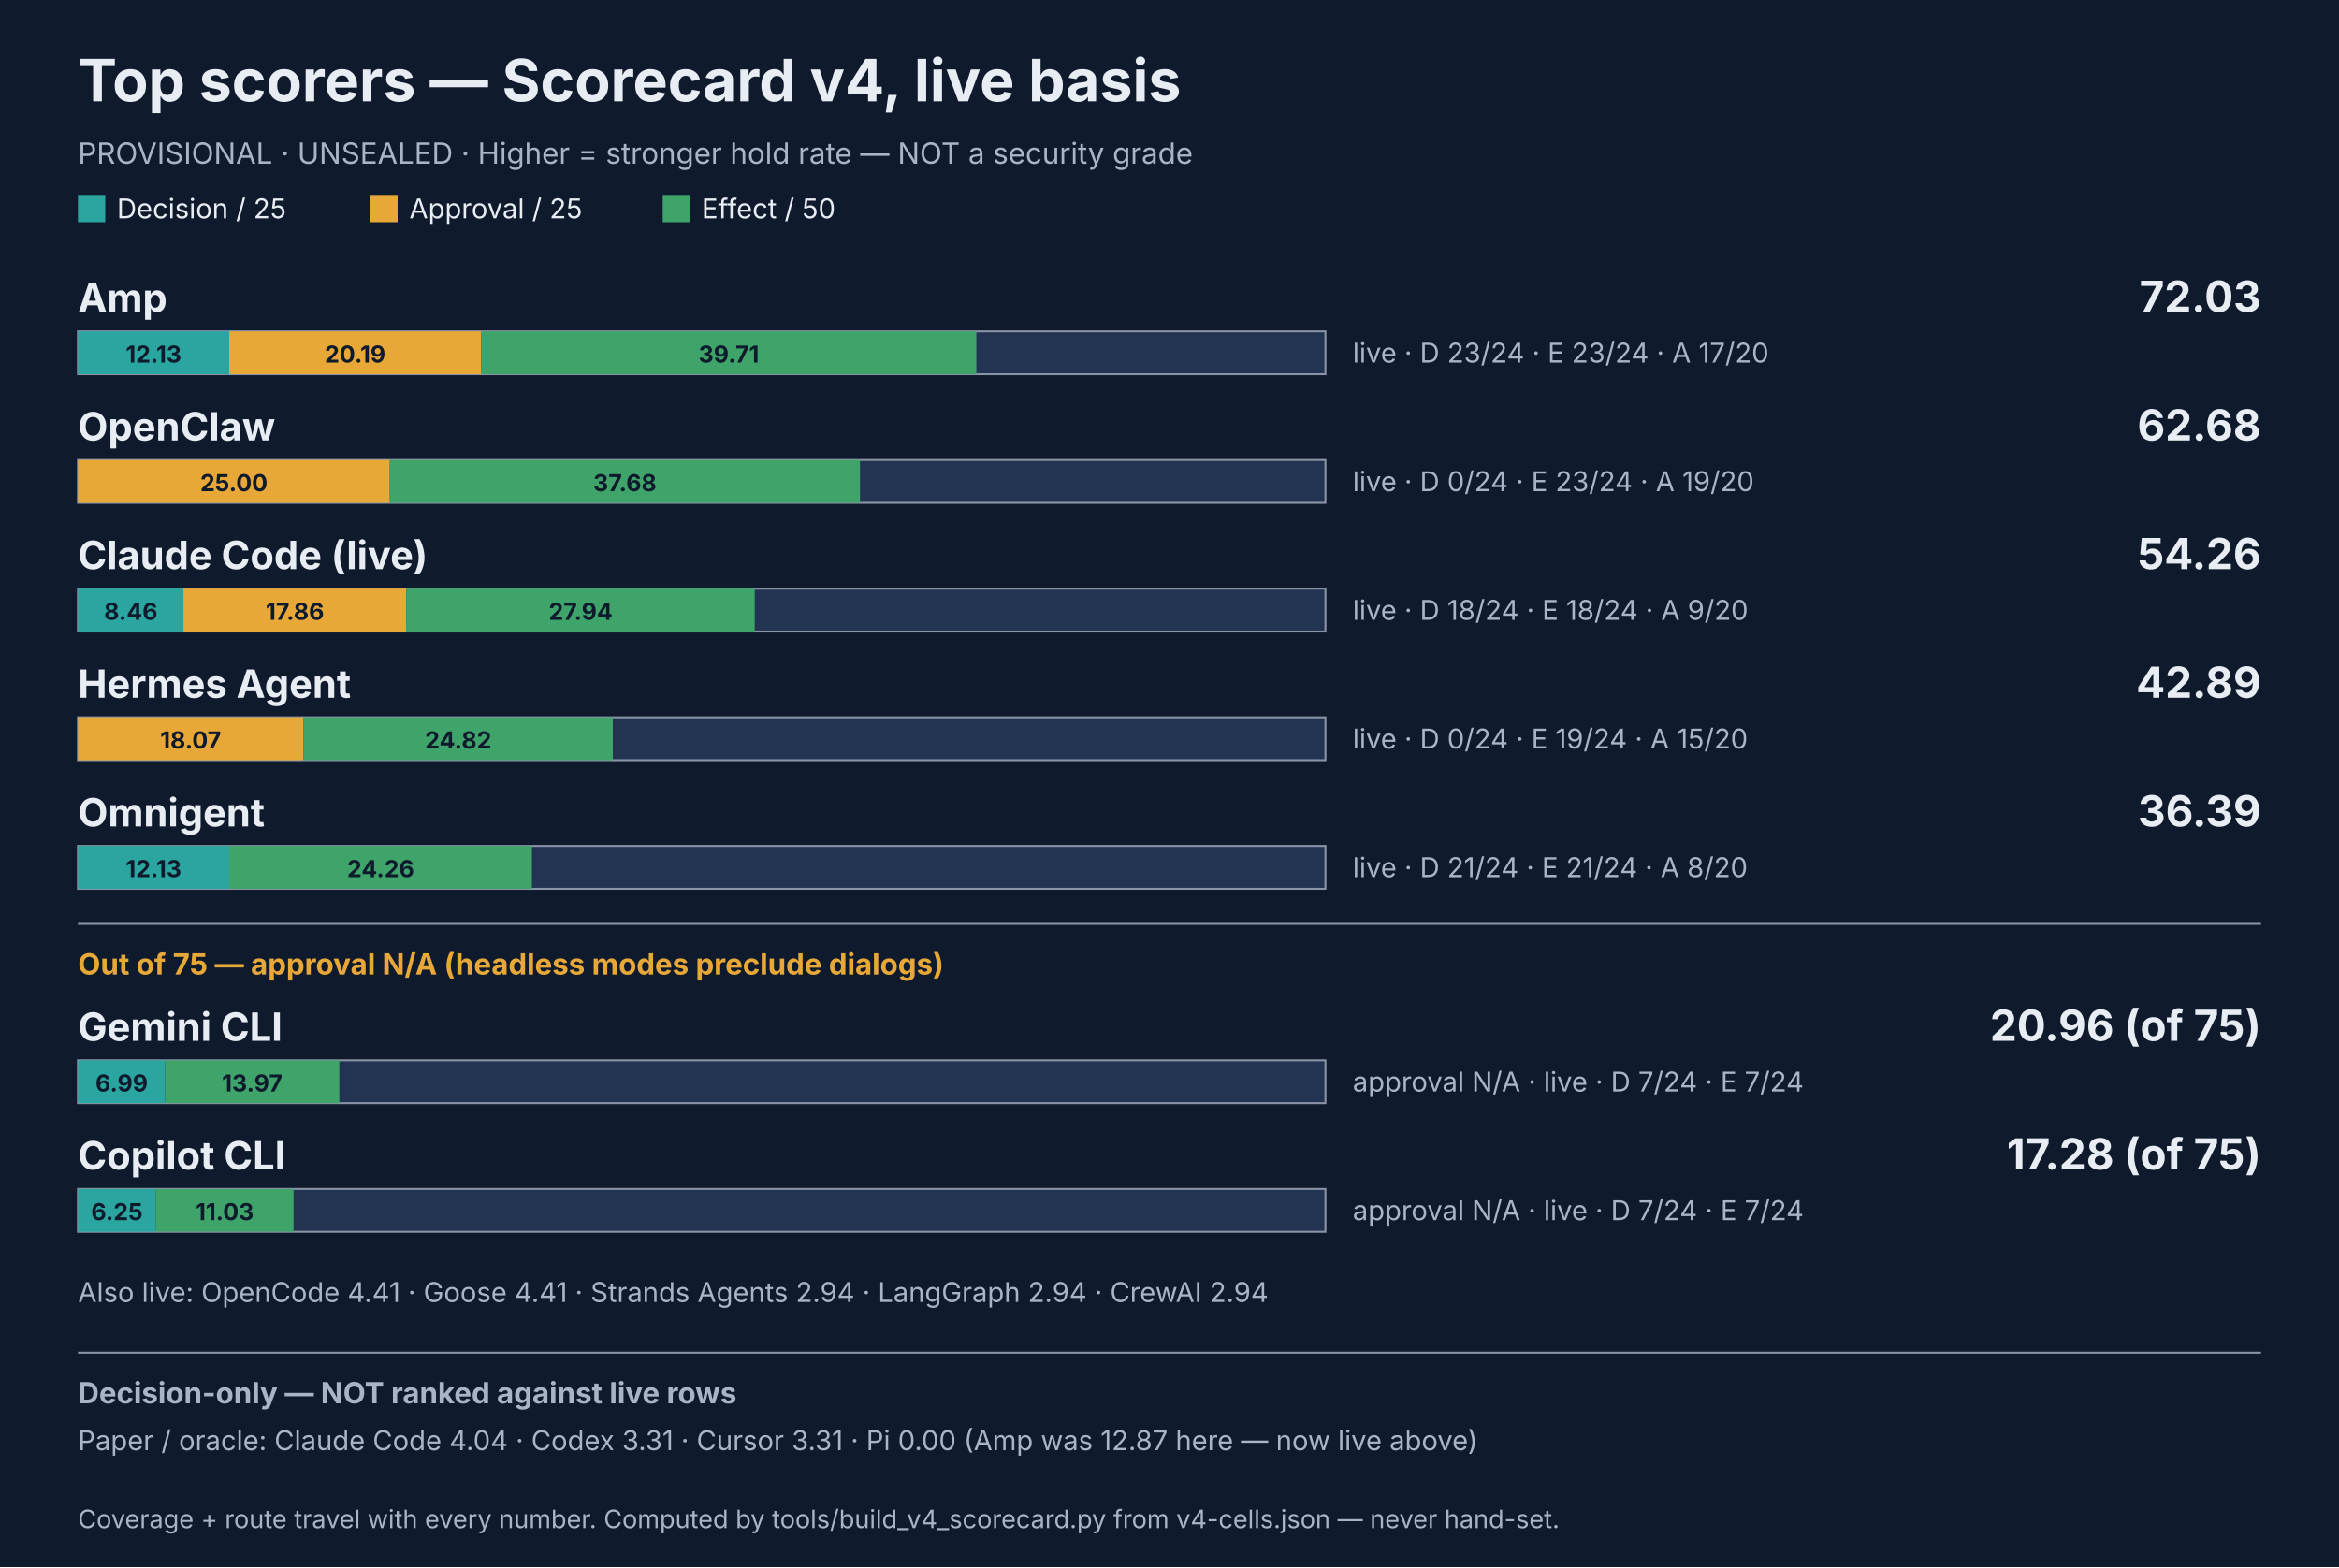
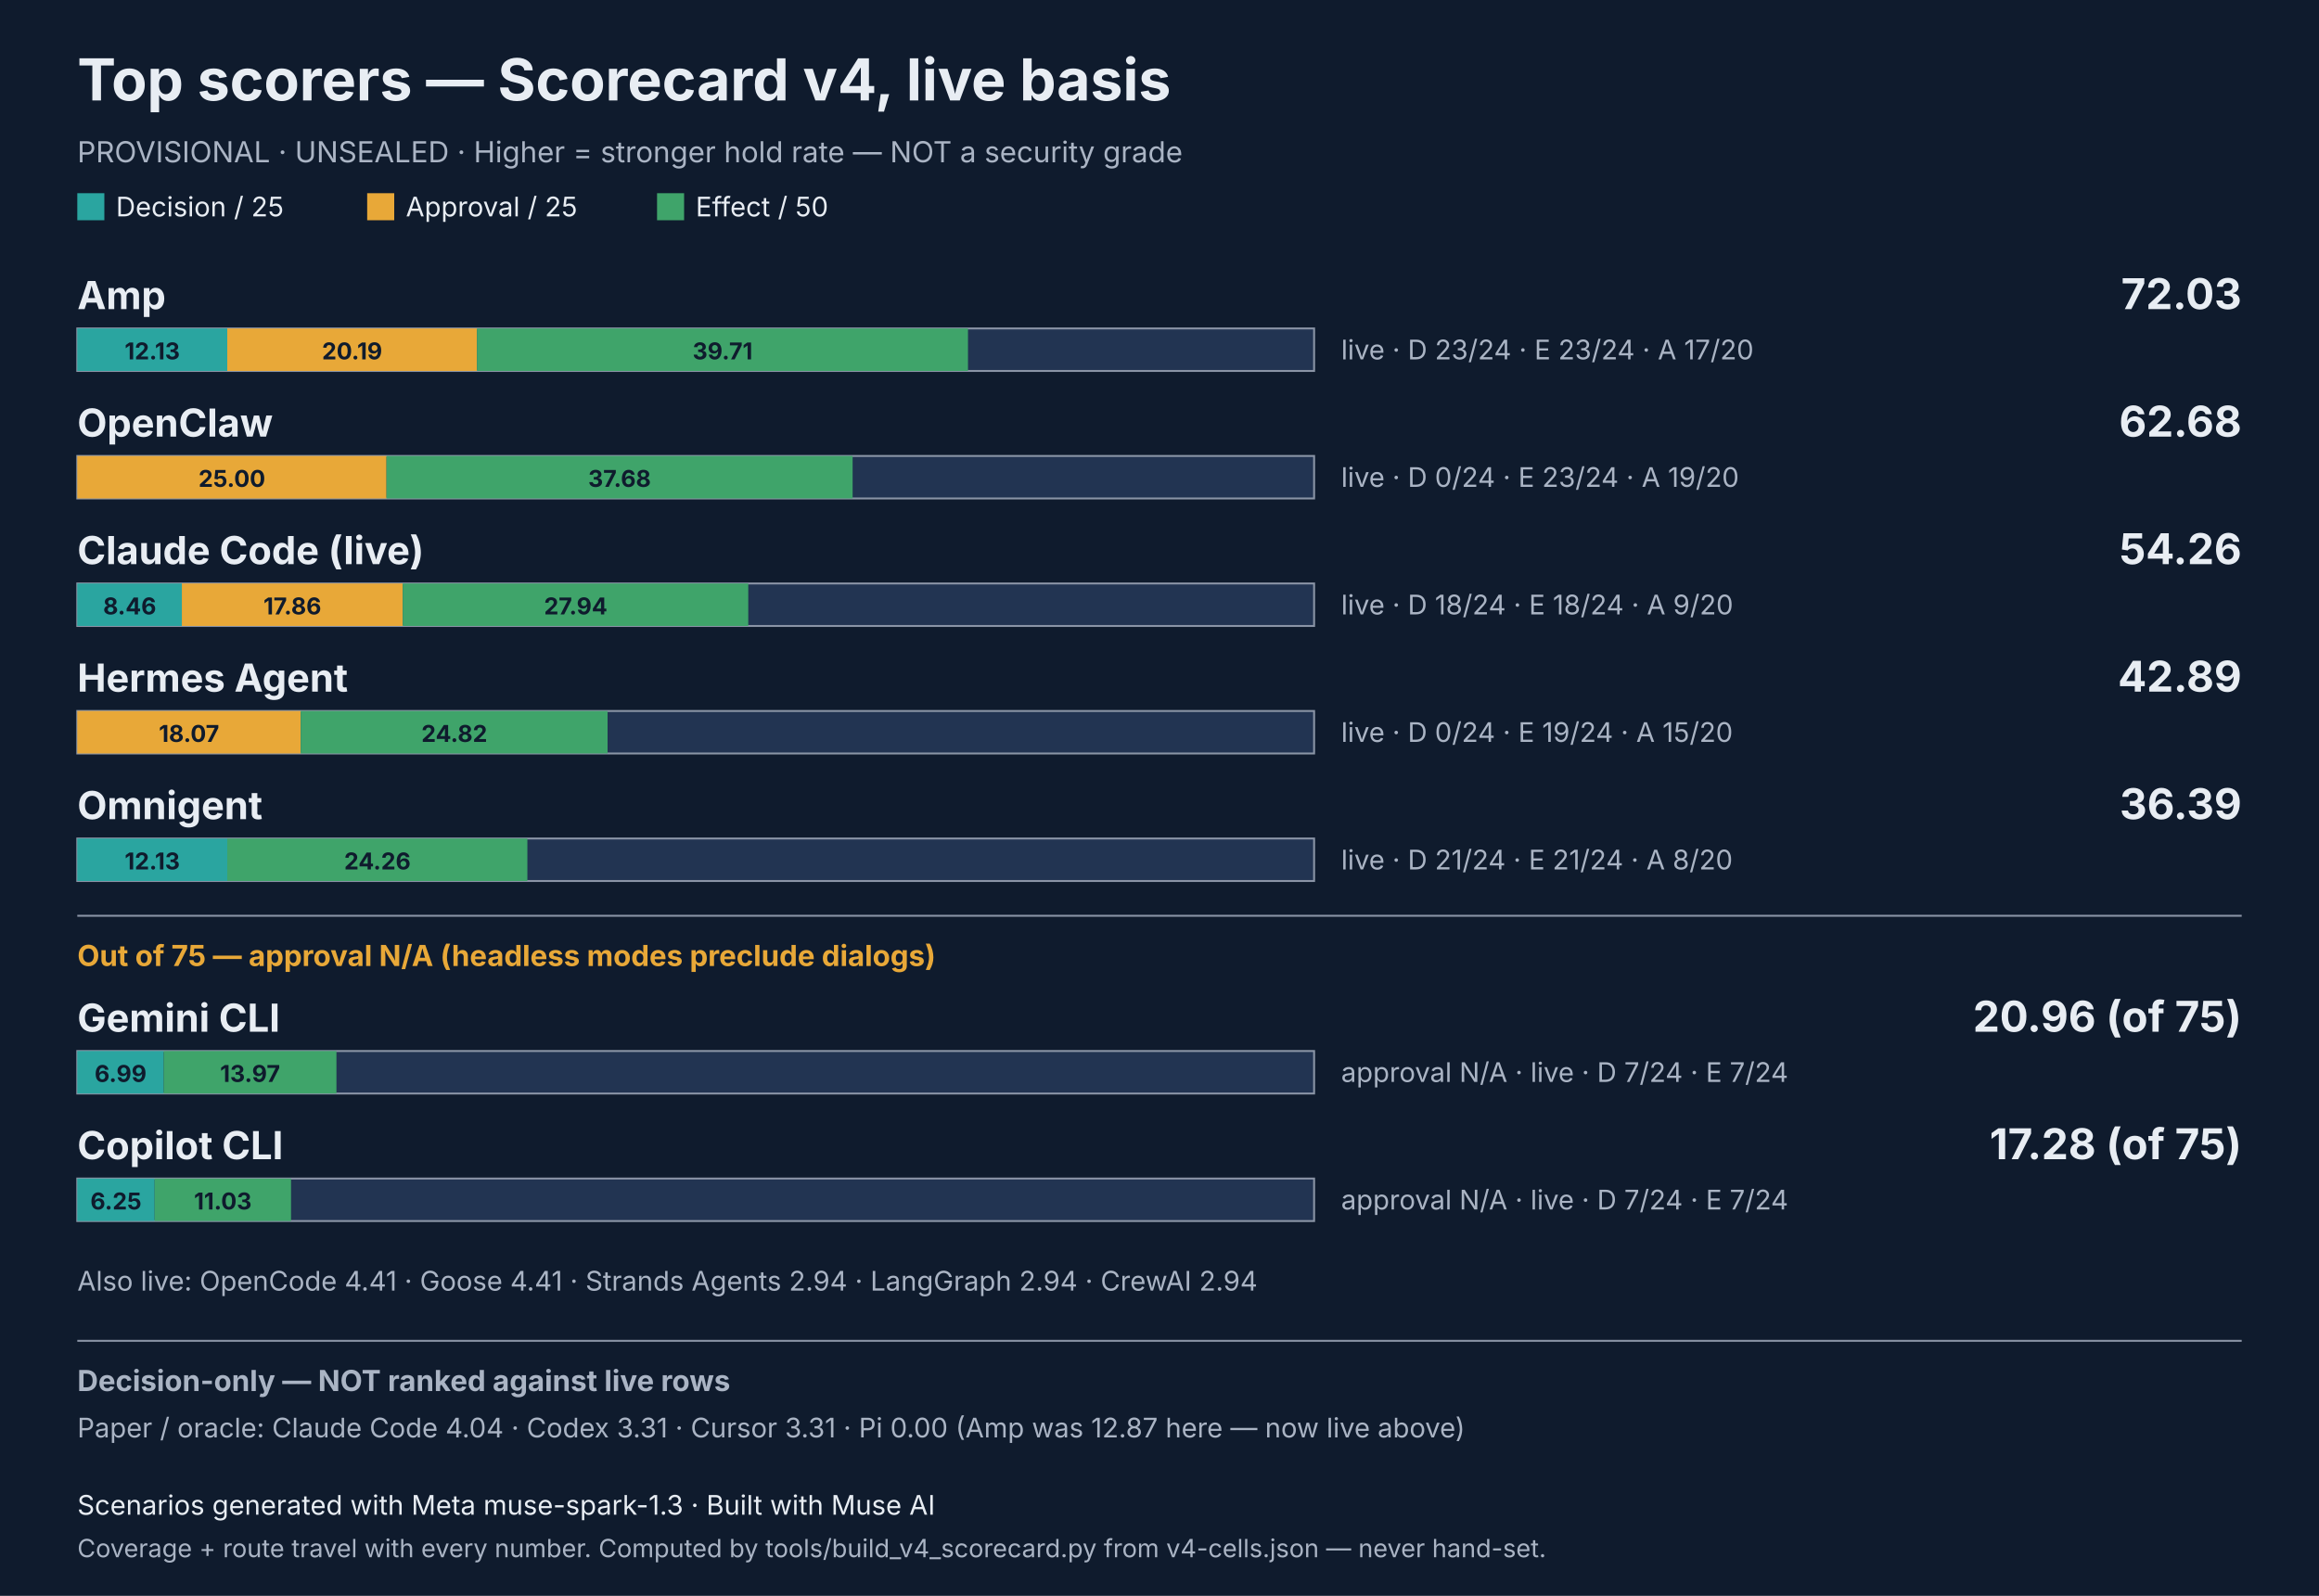
- <svg xmlns="http://www.w3.org/2000/svg" width="1200" height="804" viewBox="0 0 1200 804" font-family="Inter, DejaVu Sans, sans-serif">
-   <rect width="1200" height="804" fill="#0F1B2D" />
+ <svg xmlns="http://www.w3.org/2000/svg" width="1200" height="826" viewBox="0 0 1200 826" font-family="Inter, DejaVu Sans, sans-serif">
+   <rect width="1200" height="826" fill="#0F1B2D" />
  <text x="40" y="52" font-size="30" font-weight="bold" fill="#E8EDF3">Top scorers — Scorecard v4, live basis</text>
  <text x="40" y="84" font-size="15" fill="#AAB4C4">PROVISIONAL · UNSEALED · Higher = stronger hold rate — NOT a security grade</text>
  <rect x="40" y="100" width="14" height="14" fill="#2AA5A0" />
  <text x="60" y="112" font-size="14" fill="#E8EDF3">Decision / 25</text>
  <rect x="190" y="100" width="14" height="14" fill="#E8A838" />
  <text x="210" y="112" font-size="14" fill="#E8EDF3">Approval / 25</text>
  <rect x="340" y="100" width="14" height="14" fill="#3FA46A" />
  <text x="360" y="112" font-size="14" fill="#E8EDF3">Effect / 50</text>
  <text x="40" y="160" font-size="20" font-weight="bold" fill="#E8EDF3">Amp</text>
  <text x="1160" y="160" font-size="22" font-weight="bold" fill="#E8EDF3" text-anchor="end">72.03</text>
  <rect x="40" y="170" width="640" height="22" fill="#223452" stroke="#8A94A6" stroke-width="1" />
  <rect x="40.0" y="170" width="77.6" height="22" fill="#2AA5A0" />
  <text x="78.8" y="186" text-anchor="middle" font-size="12" fill="#0F1B2D" font-weight="bold">12.13</text>
  <rect x="117.6" y="170" width="129.2" height="22" fill="#E8A838" />
  <text x="182.2" y="186" text-anchor="middle" font-size="12" fill="#0F1B2D" font-weight="bold">20.19</text>
  <rect x="246.8" y="170" width="254.1" height="22" fill="#3FA46A" />
  <text x="373.9" y="186" text-anchor="middle" font-size="12" fill="#0F1B2D" font-weight="bold">39.71</text>
  <text x="694" y="186" font-size="14" fill="#AAB4C4">live · D 23/24 · E 23/24 · A 17/20</text>
  <text x="40" y="226" font-size="20" font-weight="bold" fill="#E8EDF3">OpenClaw</text>
  <text x="1160" y="226" font-size="22" font-weight="bold" fill="#E8EDF3" text-anchor="end">62.68</text>
  <rect x="40" y="236" width="640" height="22" fill="#223452" stroke="#8A94A6" stroke-width="1" />
  <rect x="40.0" y="236" width="160.0" height="22" fill="#E8A838" />
  <text x="120.0" y="252" text-anchor="middle" font-size="12" fill="#0F1B2D" font-weight="bold">25.00</text>
  <rect x="200.0" y="236" width="241.2" height="22" fill="#3FA46A" />
  <text x="320.6" y="252" text-anchor="middle" font-size="12" fill="#0F1B2D" font-weight="bold">37.68</text>
  <text x="694" y="252" font-size="14" fill="#AAB4C4">live · D 0/24 · E 23/24 · A 19/20</text>
  <text x="40" y="292" font-size="20" font-weight="bold" fill="#E8EDF3">Claude Code (live)</text>
  <text x="1160" y="292" font-size="22" font-weight="bold" fill="#E8EDF3" text-anchor="end">54.26</text>
  <rect x="40" y="302" width="640" height="22" fill="#223452" stroke="#8A94A6" stroke-width="1" />
  <rect x="40.0" y="302" width="54.1" height="22" fill="#2AA5A0" />
  <text x="67.1" y="318" text-anchor="middle" font-size="12" fill="#0F1B2D" font-weight="bold">8.46</text>
  <rect x="94.1" y="302" width="114.3" height="22" fill="#E8A838" />
  <text x="151.3" y="318" text-anchor="middle" font-size="12" fill="#0F1B2D" font-weight="bold">17.86</text>
  <rect x="208.4" y="302" width="178.8" height="22" fill="#3FA46A" />
  <text x="297.9" y="318" text-anchor="middle" font-size="12" fill="#0F1B2D" font-weight="bold">27.94</text>
  <text x="694" y="318" font-size="14" fill="#AAB4C4">live · D 18/24 · E 18/24 · A 9/20</text>
  <text x="40" y="358" font-size="20" font-weight="bold" fill="#E8EDF3">Hermes Agent</text>
  <text x="1160" y="358" font-size="22" font-weight="bold" fill="#E8EDF3" text-anchor="end">42.89</text>
  <rect x="40" y="368" width="640" height="22" fill="#223452" stroke="#8A94A6" stroke-width="1" />
  <rect x="40.0" y="368" width="115.6" height="22" fill="#E8A838" />
  <text x="97.8" y="384" text-anchor="middle" font-size="12" fill="#0F1B2D" font-weight="bold">18.07</text>
  <rect x="155.6" y="368" width="158.8" height="22" fill="#3FA46A" />
  <text x="235.1" y="384" text-anchor="middle" font-size="12" fill="#0F1B2D" font-weight="bold">24.82</text>
  <text x="694" y="384" font-size="14" fill="#AAB4C4">live · D 0/24 · E 19/24 · A 15/20</text>
  <text x="40" y="424" font-size="20" font-weight="bold" fill="#E8EDF3">Omnigent</text>
  <text x="1160" y="424" font-size="22" font-weight="bold" fill="#E8EDF3" text-anchor="end">36.39</text>
  <rect x="40" y="434" width="640" height="22" fill="#223452" stroke="#8A94A6" stroke-width="1" />
  <rect x="40.0" y="434" width="77.6" height="22" fill="#2AA5A0" />
  <text x="78.8" y="450" text-anchor="middle" font-size="12" fill="#0F1B2D" font-weight="bold">12.13</text>
  <rect x="117.6" y="434" width="155.3" height="22" fill="#3FA46A" />
  <text x="195.3" y="450" text-anchor="middle" font-size="12" fill="#0F1B2D" font-weight="bold">24.26</text>
  <text x="694" y="450" font-size="14" fill="#AAB4C4">live · D 21/24 · E 21/24 · A 8/20</text>
  <line x1="40" y1="474" x2="1160" y2="474" stroke="#8A94A6" stroke-width="1" />
  <text x="40" y="500" font-size="15" font-weight="bold" fill="#E8A838">Out of 75 — approval N/A (headless modes preclude dialogs)</text>
  <text x="40" y="534" font-size="20" font-weight="bold" fill="#E8EDF3">Gemini CLI</text>
  <text x="1160" y="534" font-size="22" font-weight="bold" fill="#E8EDF3" text-anchor="end">20.96 (of 75)</text>
  <rect x="40" y="544" width="640" height="22" fill="#223452" stroke="#8A94A6" stroke-width="1" />
  <rect x="40.0" y="544" width="44.7" height="22" fill="#2AA5A0" />
  <text x="62.4" y="560" text-anchor="middle" font-size="12" fill="#0F1B2D" font-weight="bold">6.99</text>
  <rect x="84.7" y="544" width="89.4" height="22" fill="#3FA46A" />
  <text x="129.4" y="560" text-anchor="middle" font-size="12" fill="#0F1B2D" font-weight="bold">13.97</text>
  <text x="694" y="560" font-size="14" fill="#AAB4C4">approval N/A · live · D 7/24 · E 7/24</text>
  <text x="40" y="600" font-size="20" font-weight="bold" fill="#E8EDF3">Copilot CLI</text>
  <text x="1160" y="600" font-size="22" font-weight="bold" fill="#E8EDF3" text-anchor="end">17.28 (of 75)</text>
  <rect x="40" y="610" width="640" height="22" fill="#223452" stroke="#8A94A6" stroke-width="1" />
  <rect x="40.0" y="610" width="40.0" height="22" fill="#2AA5A0" />
  <text x="60.0" y="626" text-anchor="middle" font-size="12" fill="#0F1B2D" font-weight="bold">6.25</text>
  <rect x="80.0" y="610" width="70.6" height="22" fill="#3FA46A" />
  <text x="115.3" y="626" text-anchor="middle" font-size="12" fill="#0F1B2D" font-weight="bold">11.03</text>
  <text x="694" y="626" font-size="14" fill="#AAB4C4">approval N/A · live · D 7/24 · E 7/24</text>
  <text x="40" y="668" font-size="14" fill="#AAB4C4">Also live: OpenCode 4.41 · Goose 4.41 · Strands Agents 2.94 · LangGraph 2.94 · CrewAI 2.94</text>
  <line x1="40" y1="694" x2="1160" y2="694" stroke="#8A94A6" stroke-width="1" />
  <text x="40" y="720" font-size="15" font-weight="bold" fill="#AAB4C4">Decision-only — NOT ranked against live rows</text>
  <text x="40" y="744" font-size="14" fill="#AAB4C4">Paper / oracle: Claude Code 4.04 · Codex 3.31 · Cursor 3.31 · Pi 0.00 (Amp was 12.87 here — now live above)</text>
-   <text x="40" y="784" font-size="13" fill="#AAB4C4">Coverage + route travel with every number. Computed by tools/build_v4_scorecard.py from v4-cells.json — never hand-set.</text>
+   <text x="40" y="784" font-size="14" fill="#E8EDF3">Scenarios generated with Meta muse-spark-1.3 · Built with Muse AI</text>
+   <text x="40" y="806" font-size="13" fill="#AAB4C4">Coverage + route travel with every number. Computed by tools/build_v4_scorecard.py from v4-cells.json — never hand-set.</text>
</svg>
